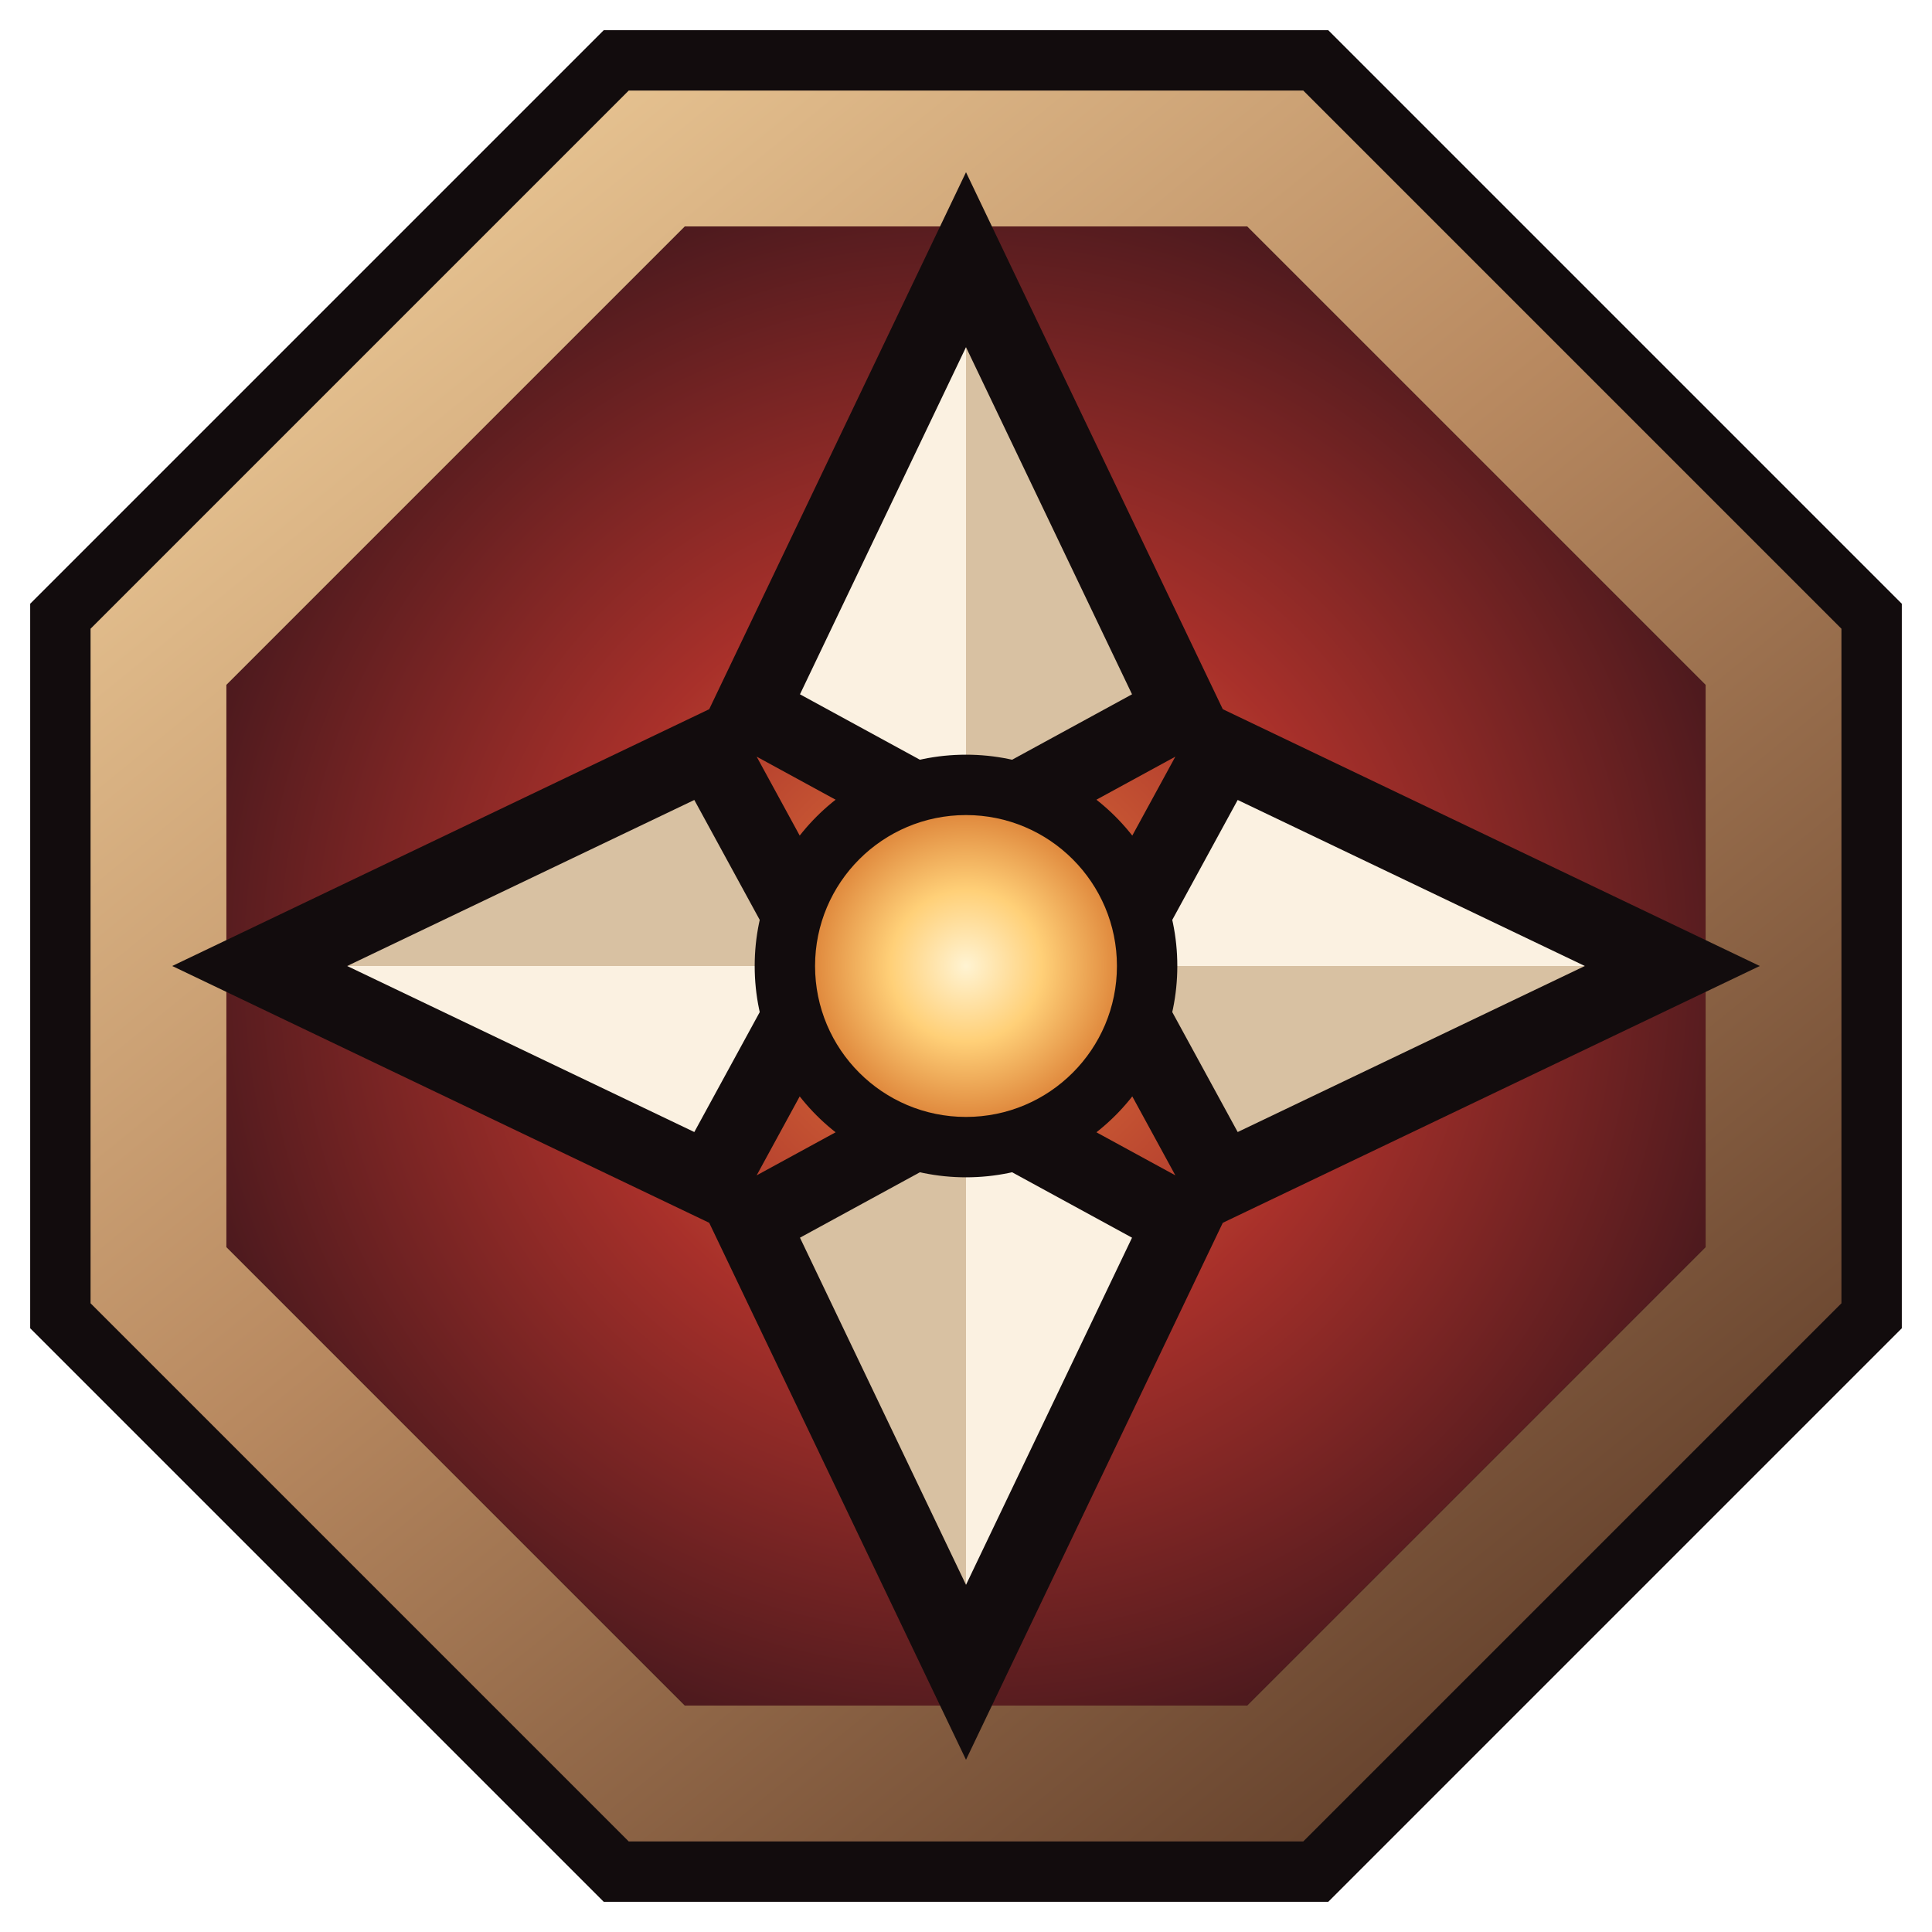
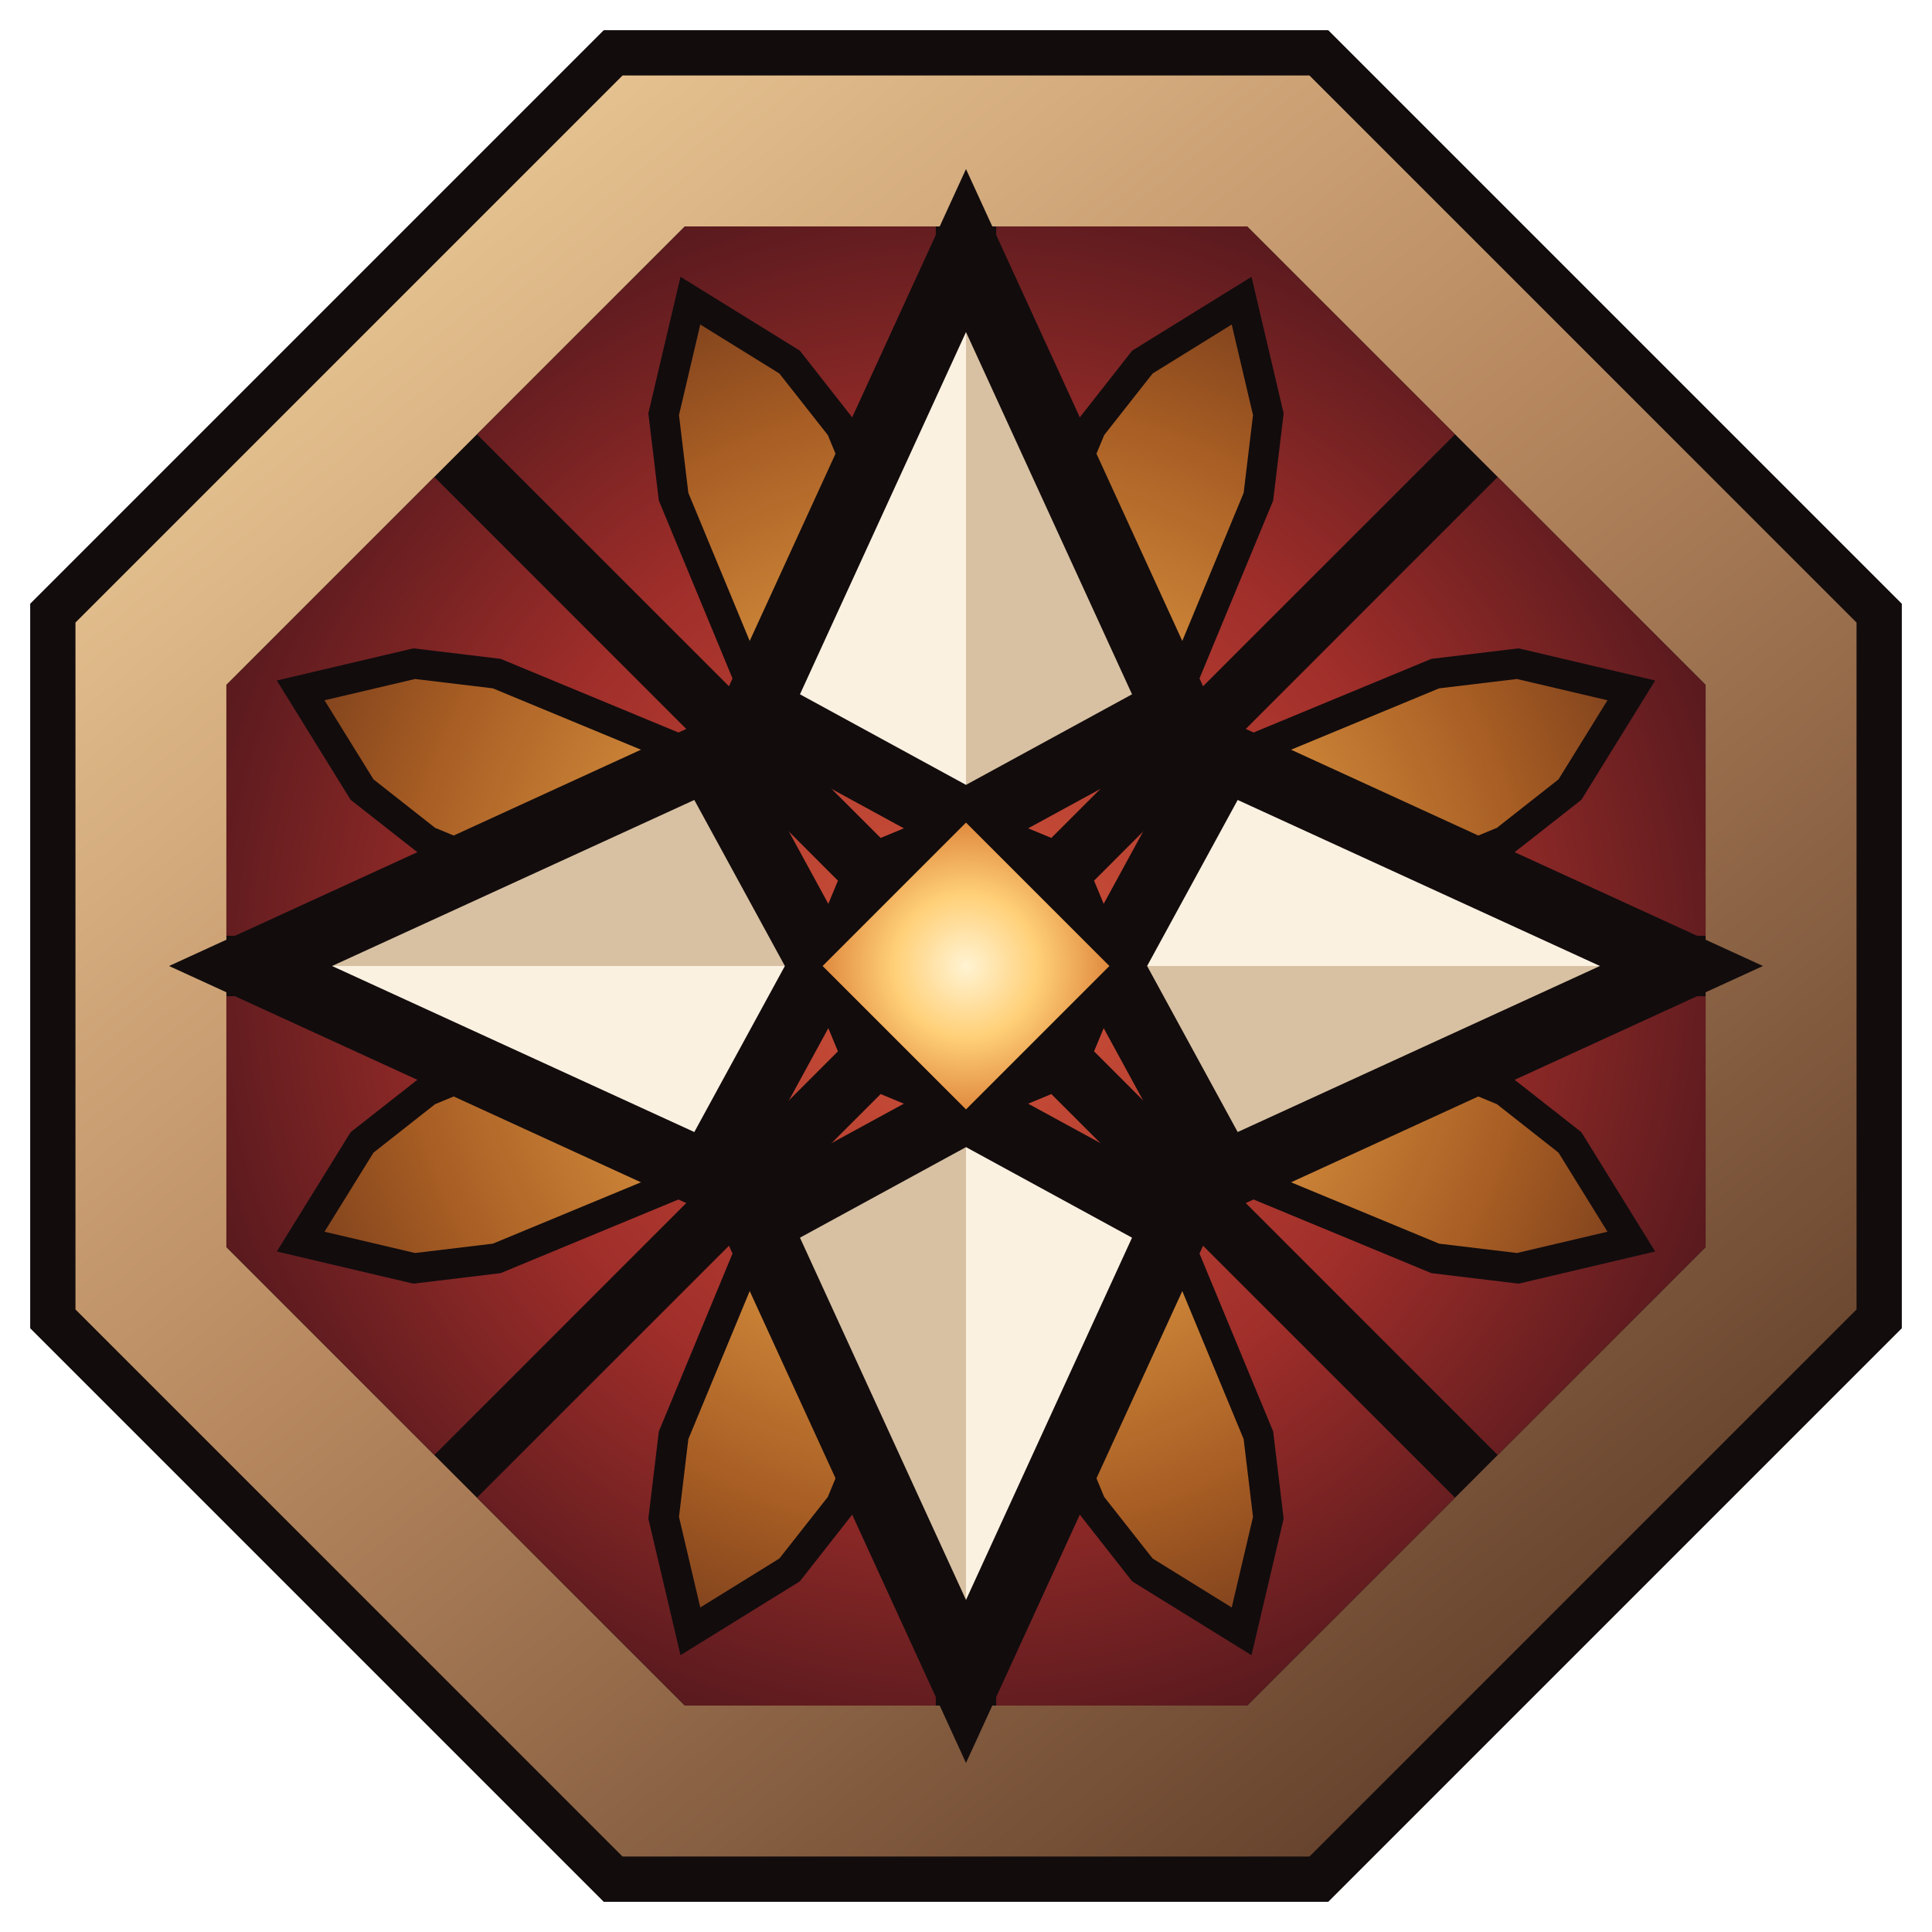
<svg xmlns="http://www.w3.org/2000/svg" width="256" height="256" viewBox="0 0 256 256">
  <defs>
    <linearGradient id="gls-metal" gradientUnits="userSpaceOnUse" x1="40" y1="20" x2="216" y2="236">
      <stop offset="0" stop-color="#EDCB98" />
      <stop offset="0.45" stop-color="#B88960" />
      <stop offset="1" stop-color="#5C3A27" />
    </linearGradient>
-     <radialGradient id="gls-glass" gradientUnits="userSpaceOnUse" cx="128" cy="128" r="104">
-       <stop offset="0" stop-color="#E57B3C" />
-       <stop offset="0.5" stop-color="#A8302A" />
-       <stop offset="1" stop-color="#4E1A1E" />
+     <radialGradient id="gls-ruby" gradientUnits="userSpaceOnUse" cx="128" cy="128" r="104">
+       <stop offset="0" stop-color="#D2553A" />
+       <stop offset="0.6" stop-color="#A02E2A" />
+       <stop offset="1" stop-color="#5A1A1E" />
    </radialGradient>
-     <radialGradient id="gls-ember" gradientUnits="userSpaceOnUse" cx="128" cy="128" r="20">
+     <radialGradient id="gls-amber" gradientUnits="userSpaceOnUse" cx="128" cy="128" r="100">
+       <stop offset="0.4" stop-color="#DA9440" />
+       <stop offset="0.75" stop-color="#A85E24" />
+       <stop offset="1" stop-color="#74391A" />
+     </radialGradient>
+     <radialGradient id="gls-ember" gradientUnits="userSpaceOnUse" cx="128" cy="128" r="19">
      <stop offset="0" stop-color="#FFF3D2" />
      <stop offset="0.5" stop-color="#FFD078" />
      <stop offset="1" stop-color="#E08A3E" />
    </radialGradient>
  </defs>
  <path fill="#120C0D" d="M80 4 176 4 252 80 252 176 176 252 80 252 4 176 4 80Z" />
-   <path fill="url(#gls-metal)" fill-rule="evenodd" d="M83.31 12 172.69 12 244 83.31 244 172.69 172.69 244 83.31 244 12 172.69 12 83.31ZM90.77 30 165.23 30 226 90.77 226 165.23 165.23 226 90.77 226 30 165.23 30 90.77Z" />
-   <path fill="url(#gls-glass)" d="M90.77 30 165.23 30 226 90.77 226 165.23 165.23 226 90.77 226 30 165.23 30 90.77Z" />
-   <path fill="#120C0D" d="M128 22.82 163.11 96.24 128 115.39 92.89 96.24ZM233.18 128 159.76 163.11 140.61 128 159.76 92.89ZM128 233.18 92.89 159.76 128 140.61 163.11 159.76ZM22.82 128 96.24 92.89 115.39 128 96.24 163.11Z" />
-   <path fill="#FBF1E1" d="M128 46 128 104 106 92ZM210 128 152 128 164 106ZM128 210 128 152 150 164ZM46 128 104 128 92 150Z" />
-   <path fill="#D8C1A2" d="M128 46 150 92 128 104ZM210 128 164 150 152 128ZM128 210 106 164 128 152ZM46 128 92 106 104 128Z" />
-   <path fill="#120C0D" d="M100 128a28 28 0 1 0 56 0a28 28 0 1 0 -56 0Z" />
-   <path fill="url(#gls-ember)" d="M108 128a20 20 0 1 0 40 0a20 20 0 1 0 -40 0Z" />
+   <path fill="url(#gls-metal)" fill-rule="evenodd" d="M82.49 10 173.51 10 246 82.49 246 173.51 173.51 246 82.49 246 10 173.51 10 82.49ZM90.77 30 165.23 30 226 90.77 226 165.23 165.23 226 90.77 226 30 165.23 30 90.77Z" />
+   <path fill="#120C0D" d="M90.77 30 165.23 30 226 90.77 226 165.23 165.23 226 90.77 226 30 165.23 30 90.77Z" />
+   <path fill="url(#gls-ruby)" d="M132 108 132 30 165.23 30 192.79 57.56 139.31 111.03Z" />
+   <path fill="url(#gls-ruby)" d="M144.97 116.69 198.44 63.21 226 90.77 226 124 148 124Z" />
+   <path fill="url(#gls-ruby)" d="M148 132 226 132 226 165.23 198.44 192.79 144.97 139.31Z" />
+   <path fill="url(#gls-ruby)" d="M139.31 144.97 192.79 198.44 165.23 226 132 226 132 148Z" />
+   <path fill="url(#gls-ruby)" d="M124 148 124 226 90.77 226 63.21 198.44 116.69 144.97Z" />
+   <path fill="url(#gls-ruby)" d="M111.03 139.31 57.56 192.79 30 165.23 30 132 108 132Z" />
+   <path fill="url(#gls-ruby)" d="M108 124 30 124 30 90.77 57.56 63.21 111.03 116.69Z" />
+   <path fill="url(#gls-ruby)" d="M116.69 111.03 63.21 57.56 90.77 30 124 30 124 108Z" />
+   <path fill="#120C0D" d="M132.67 80.14 158.54 90.86 168.7 66.33 170.09 54.77 165.83 36.68 150.02 46.46 142.83 55.62ZM165.14 97.46 175.86 123.33 200.38 113.17 209.54 105.98 219.32 90.17 201.23 85.91 189.67 87.3ZM175.86 132.67 165.14 158.54 189.67 168.7 201.23 170.09 219.32 165.83 209.54 150.02 200.38 142.83ZM158.54 165.14 132.67 175.86 142.83 200.38 150.02 209.54 165.83 219.32 170.09 201.23 168.7 189.67ZM123.33 175.86 97.46 165.14 87.3 189.67 85.91 201.23 90.17 219.32 105.98 209.54 113.17 200.38ZM90.86 158.54 80.14 132.67 55.62 142.83 46.46 150.02 36.68 165.83 54.77 170.09 66.33 168.7ZM80.14 123.33 90.86 97.46 66.33 87.3 54.77 85.91 36.68 90.17 46.46 105.98 55.62 113.17ZM97.46 90.86 123.33 80.14 113.17 55.62 105.98 46.46 90.17 36.68 85.91 54.77 87.3 66.33Z" />
+   <path fill="url(#gls-amber)" d="M137.9 77.98 156.37 85.63 164.79 65.31 166.03 55 163.21 43 152.73 49.49 146.31 57.65ZM170.37 99.63 178.02 118.1 198.35 109.69 206.51 103.27 213 92.79 201 89.97 190.69 91.21ZM178.02 137.9 170.37 156.37 190.69 164.79 201 166.03 213 163.21 206.51 152.73 198.35 146.31ZM156.37 170.37 137.9 178.02 146.31 198.35 152.73 206.51 163.21 213 166.03 201 164.79 190.69ZM118.1 178.02 99.63 170.37 91.21 190.69 89.97 201 92.79 213 103.27 206.51 109.69 198.35ZM85.63 156.37 77.98 137.9 57.65 146.31 49.49 152.73 43 163.21 55 166.03 65.31 164.79ZM77.98 118.1 85.63 99.63 65.31 91.21 55 89.97 43 92.79 49.49 103.27 57.65 109.69ZM99.63 85.63 118.1 77.98 109.69 57.65 103.27 49.49 92.79 43 89.97 55 91.21 65.31Z" />
+   <path fill="#120C0D" d="M128 22.4 161.68 95.88 128 114.25 94.32 95.88ZM233.6 128 160.12 161.68 141.75 128 160.12 94.32ZM128 233.6 94.32 160.12 128 141.75 161.68 160.12ZM22.4 128 95.88 94.32 114.25 128 95.88 161.68Z" />
+   <path fill="#FBF1E1" d="M128 44 128 104 106 92ZM212 128 152 128 164 106ZM128 212 128 152 150 164ZM44 128 104 128 92 150Z" />
+   <path fill="#D8C1A2" d="M128 44 150 92 128 104ZM212 128 164 150 152 128ZM128 212 106 164 128 152ZM44 128 92 106 104 128Z" />
+   <path fill="#120C0D" d="M128 105 151 128 128 151 105 128Z" />
+   <path fill="url(#gls-ember)" d="M128 109 147 128 128 147 109 128Z" />
</svg>
